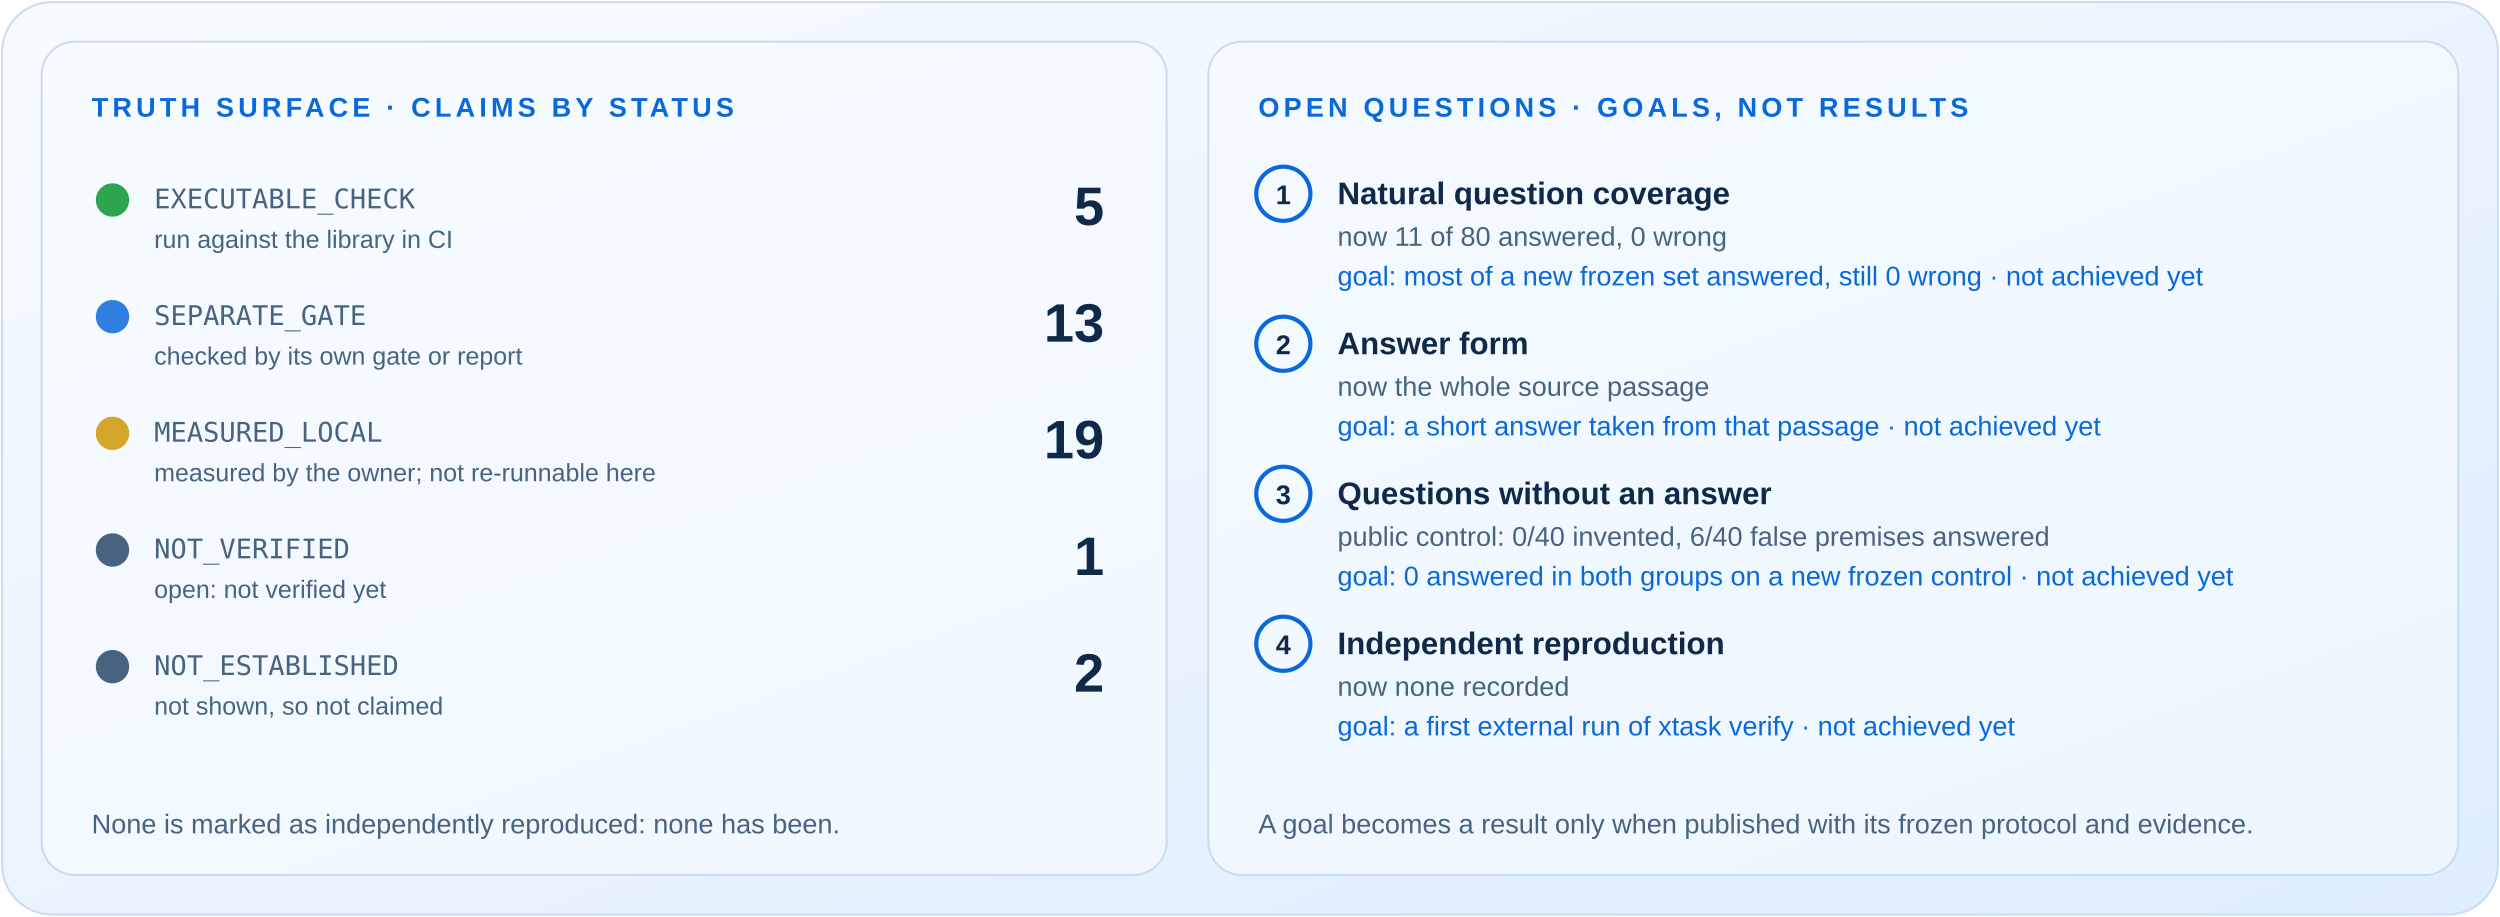
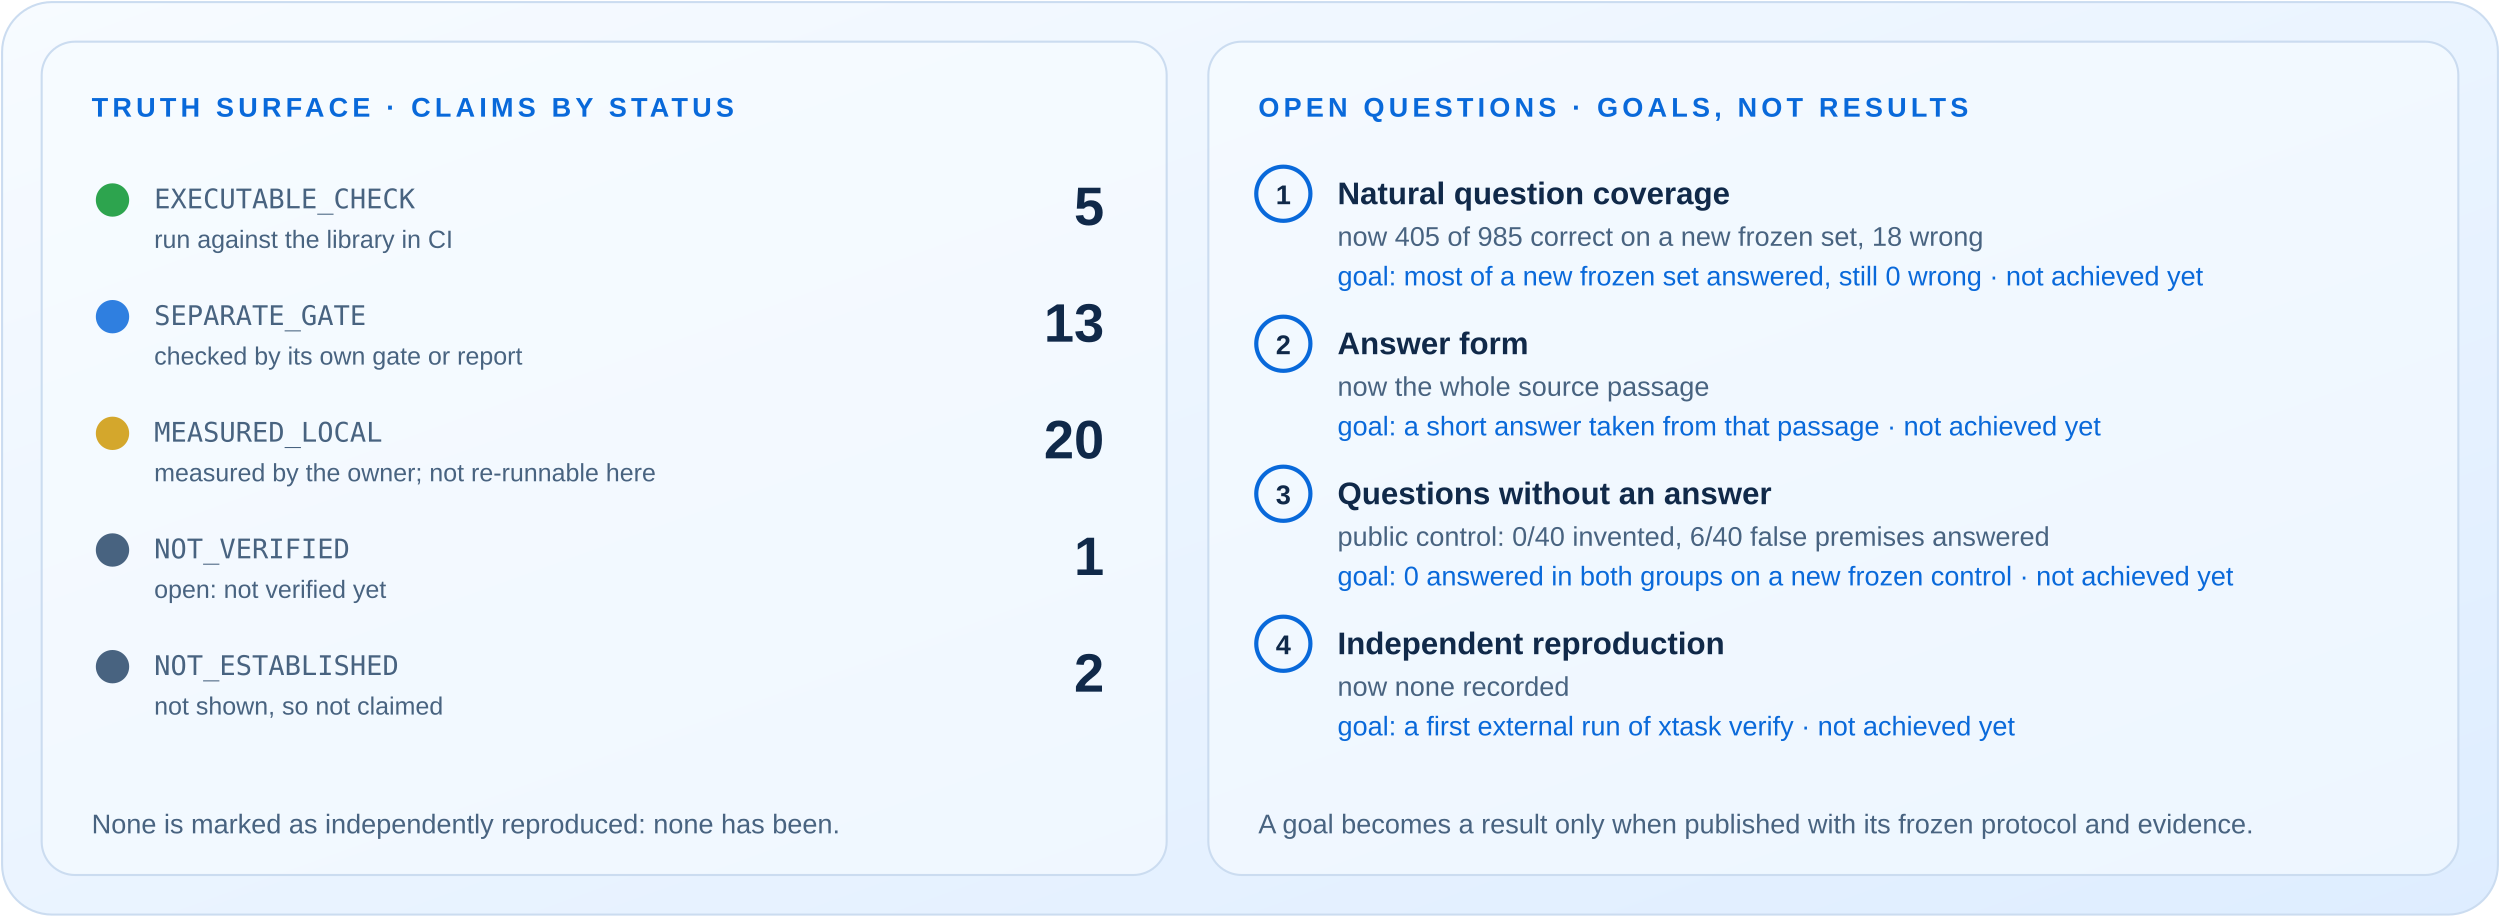
<svg xmlns="http://www.w3.org/2000/svg" width="1200" height="440" viewBox="0 0 1200 440" role="img" aria-labelledby="t d">
  <style>
text{font-family:Arial,Helvetica,sans-serif;fill:#102949}
.mono{font-family:ui-monospace,Consolas,"DejaVu Sans Mono",monospace;fill:#486380}
.kick{font-size:13px;font-weight:700;letter-spacing:2px;fill:#0969da}
.mut{fill:#486380}.b{font-weight:700}
</style>
  <defs>
    <linearGradient id="bg" x2="1" y2="1">
      <stop stop-color="#f7fbff" />
      <stop offset="1" stop-color="#deedff" />
    </linearGradient>
    <clipPath id="card">
      <rect x="1" y="1" width="1198" height="438" rx="24" />
    </clipPath>
  </defs>
  <rect x="1" y="1" width="1198" height="438" rx="24" fill="url(#bg)" stroke="#cbdcf0" />
  <rect x="20" y="20" width="540" height="400" rx="16" fill="#f7fbff" fill-opacity=".6" stroke="#cbdcf0" />
  <rect x="580" y="20" width="600" height="400" rx="16" fill="#f7fbff" fill-opacity=".6" stroke="#cbdcf0" />
  <text class="kick" x="44" y="56">TRUTH SURFACE · CLAIMS BY STATUS</text>
  <circle cx="54" cy="96" r="8" fill="#2da44e" />
  <text x="74" y="100" font-size="13" class="mono">EXECUTABLE_CHECK</text>
  <text x="74" y="119" font-size="12" class="mut">run against the library in CI</text>
  <text x="530" y="108" font-size="26" class="b" text-anchor="end">5</text>
  <circle cx="54" cy="152" r="8" fill="#2f7fe0" />
  <text x="74" y="156" font-size="13" class="mono">SEPARATE_GATE</text>
  <text x="74" y="175" font-size="12" class="mut">checked by its own gate or report</text>
  <text x="530" y="164" font-size="26" class="b" text-anchor="end">13</text>
  <circle cx="54" cy="208" r="8" fill="#d4a72c" />
  <text x="74" y="212" font-size="13" class="mono">MEASURED_LOCAL</text>
  <text x="74" y="231" font-size="12" class="mut">measured by the owner; not re-runnable here</text>
-   <text x="530" y="220" font-size="26" class="b" text-anchor="end">19</text>
+   <text x="530" y="220" font-size="26" class="b" text-anchor="end">20</text>
  <circle cx="54" cy="264" r="8" fill="#486380" />
  <text x="74" y="268" font-size="13" class="mono">NOT_VERIFIED</text>
  <text x="74" y="287" font-size="12" class="mut">open: not verified yet</text>
  <text x="530" y="276" font-size="26" class="b" text-anchor="end">1</text>
  <circle cx="54" cy="320" r="8" fill="#486380" />
  <text x="74" y="324" font-size="13" class="mono">NOT_ESTABLISHED</text>
  <text x="74" y="343" font-size="12" class="mut">not shown, so not claimed</text>
  <text x="530" y="332" font-size="26" class="b" text-anchor="end">2</text>
  <text x="44" y="400" font-size="13" class="mut">None is marked as independently reproduced: none has been.</text>
  <text class="kick" x="604" y="56">OPEN QUESTIONS · GOALS, NOT RESULTS</text>
  <circle cx="616" cy="93" r="13" fill="none" stroke="#0969da" stroke-width="2" />
  <text x="616" y="98" font-size="13" class="b" text-anchor="middle">1</text>
  <text x="642" y="98" font-size="15" class="b">Natural question coverage</text>
-   <text x="642" y="118" font-size="13" class="mut">now 11 of 80 answered, 0 wrong</text>
+   <text x="642" y="118" font-size="13" class="mut">now 405 of 985 correct on a new frozen set, 18 wrong</text>
  <text x="642" y="137" font-size="13" style="fill:#0969da">goal: most of a new frozen set answered, still 0 wrong · not achieved yet</text>
  <circle cx="616" cy="165" r="13" fill="none" stroke="#0969da" stroke-width="2" />
  <text x="616" y="170" font-size="13" class="b" text-anchor="middle">2</text>
  <text x="642" y="170" font-size="15" class="b">Answer form</text>
  <text x="642" y="190" font-size="13" class="mut">now the whole source passage</text>
  <text x="642" y="209" font-size="13" style="fill:#0969da">goal: a short answer taken from that passage · not achieved yet</text>
  <circle cx="616" cy="237" r="13" fill="none" stroke="#0969da" stroke-width="2" />
  <text x="616" y="242" font-size="13" class="b" text-anchor="middle">3</text>
  <text x="642" y="242" font-size="15" class="b">Questions without an answer</text>
  <text x="642" y="262" font-size="13" class="mut">public control: 0/40 invented, 6/40 false premises answered</text>
  <text x="642" y="281" font-size="13" style="fill:#0969da">goal: 0 answered in both groups on a new frozen control · not achieved yet</text>
  <circle cx="616" cy="309" r="13" fill="none" stroke="#0969da" stroke-width="2" />
  <text x="616" y="314" font-size="13" class="b" text-anchor="middle">4</text>
  <text x="642" y="314" font-size="15" class="b">Independent reproduction</text>
  <text x="642" y="334" font-size="13" class="mut">now none recorded</text>
  <text x="642" y="353" font-size="13" style="fill:#0969da">goal: a first external run of xtask verify · not achieved yet</text>
  <text x="604" y="400" font-size="13" class="mut">A goal becomes a result only when published with its frozen protocol and evidence.</text>
</svg>
